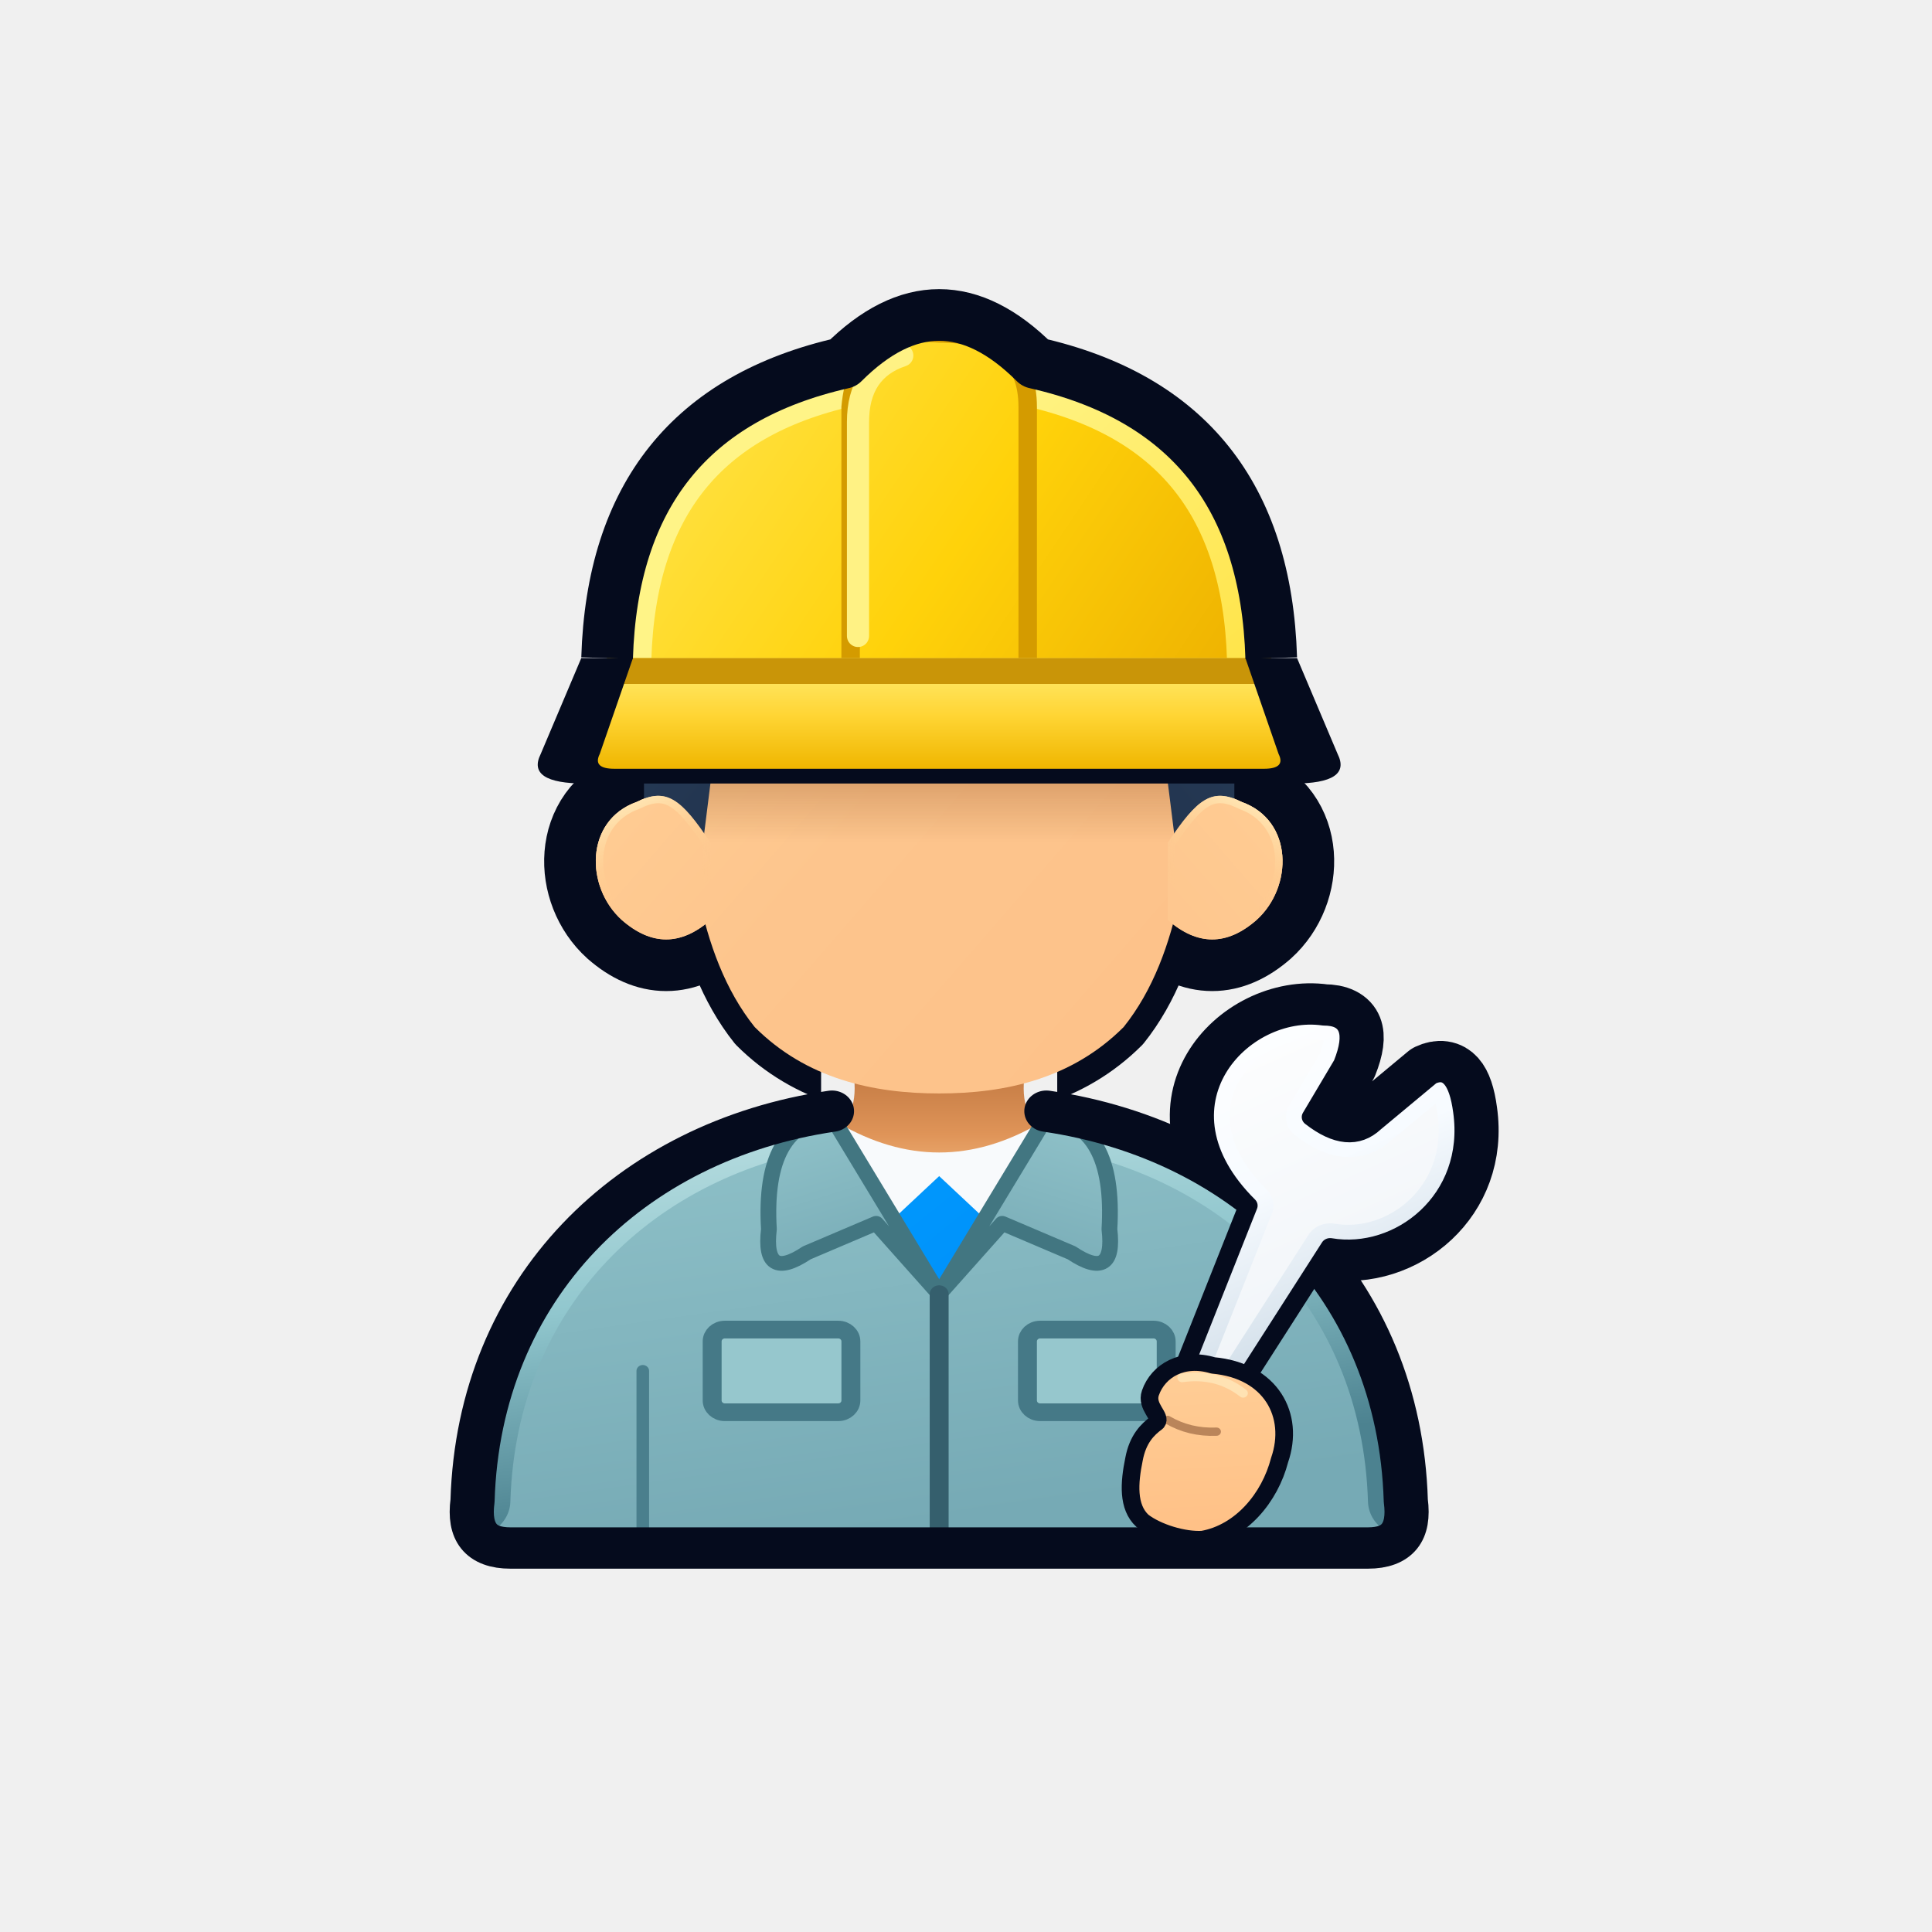
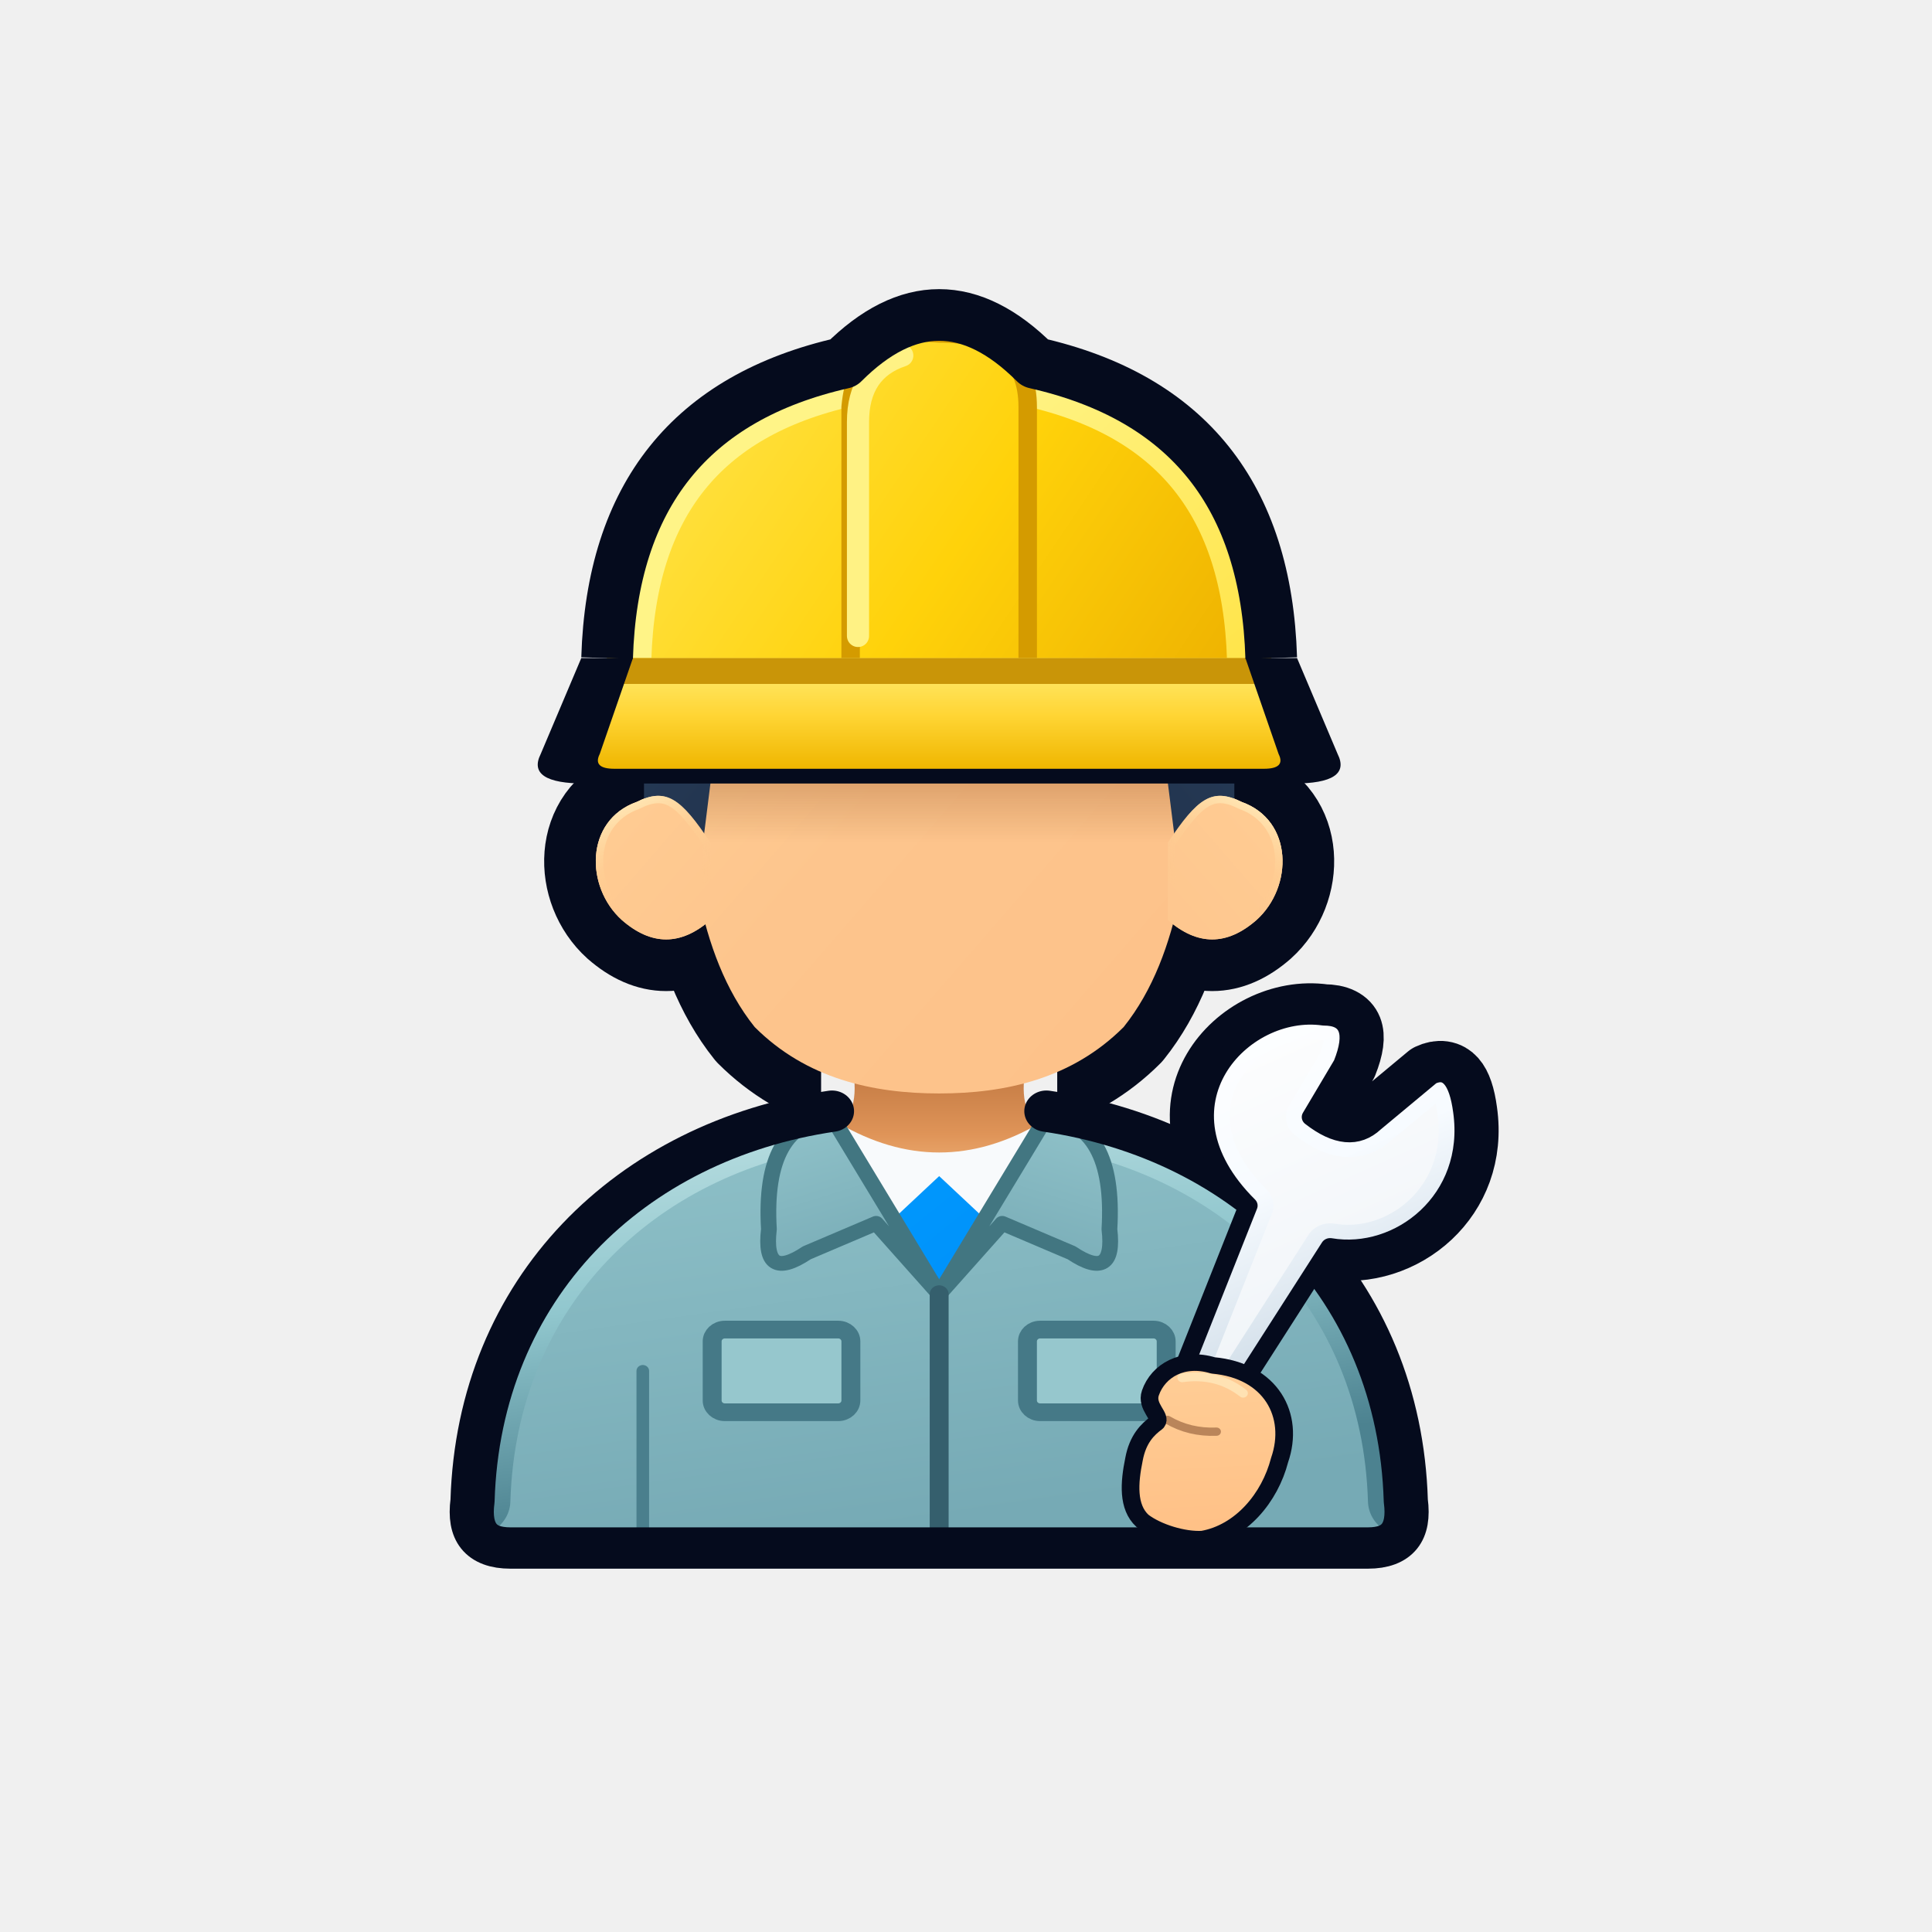
<svg xmlns="http://www.w3.org/2000/svg" width="288" height="288" viewBox="0 0 288 288" role="img" aria-labelledby="field-worker-title">
  <defs>
    <linearGradient id="field-worker-white" gradientUnits="objectBoundingBox" x1="0" y1="0" x2="0.3" y2="1">
      <stop offset="0" stop-color="#ffffff" stop-opacity="1" />
      <stop offset="1" stop-color="#edf2f7" stop-opacity="1" />
    </linearGradient>
    <linearGradient id="field-worker-white-edge" gradientUnits="objectBoundingBox" x1="0" y1="0" x2="0.3" y2="1">
      <stop offset="0" stop-color="#ffffff" stop-opacity="1" />
      <stop offset="0.45" stop-color="#f7fbff" stop-opacity="1" />
      <stop offset="1" stop-color="#bfd0de" stop-opacity="1" />
    </linearGradient>
    <linearGradient id="field-worker-blue" gradientUnits="userSpaceOnUse" x1="96" y1="93" x2="192" y2="205">
      <stop offset="0" stop-color="#10c4fb" stop-opacity="1" />
      <stop offset="0.45" stop-color="#009cff" stop-opacity="1" />
      <stop offset="1" stop-color="#0085f4" stop-opacity="1" />
    </linearGradient>
    <linearGradient id="field-worker-gold-edge" gradientUnits="userSpaceOnUse" x1="100" y1="100" x2="187" y2="206">
      <stop offset="0" stop-color="#fff487" stop-opacity="1" />
      <stop offset="0.5" stop-color="#ffdf35" stop-opacity="1" />
      <stop offset="1" stop-color="#ecac00" stop-opacity="1" />
    </linearGradient>
    <linearGradient id="field-worker-skin" gradientUnits="objectBoundingBox" x1="0" y1="0" x2="0.3" y2="1">
      <stop offset="0" stop-color="#ffcf98" stop-opacity="1" />
      <stop offset="1" stop-color="#ffc187" stop-opacity="1" />
    </linearGradient>
    <linearGradient id="field-worker-uniform" gradientUnits="objectBoundingBox" x1="0" y1="0" x2="0.3" y2="1">
      <stop offset="0" stop-color="#91c3ca" stop-opacity="1" />
      <stop offset="1" stop-color="#76aab5" stop-opacity="1" />
    </linearGradient>
    <linearGradient id="field-worker-uniform-edge" gradientUnits="objectBoundingBox" x1="0" y1="0" x2="0.3" y2="1">
      <stop offset="0" stop-color="#c2e3e5" stop-opacity="1" />
      <stop offset="0.5" stop-color="#91c7ce" stop-opacity="1" />
      <stop offset="1" stop-color="#4c8290" stop-opacity="1" />
    </linearGradient>
    <path id="field-worker-body" d="M140 156 C99 154 67 183 66 223 Q65 231 72 231 H208 Q215 231 214 223 C213 183 181 154 140 156 Z" />
    <clipPath id="field-worker-body-clip">
      <use href="#field-worker-body" />
    </clipPath>
    <path id="field-worker-helmet" d="M95 99 Q96 66 127 59 Q140 46 153 59 Q184 66 185 99 Z" />
    <clipPath id="field-worker-helmet-clip">
      <use href="#field-worker-helmet" />
    </clipPath>
    <path id="field-worker-brim" d="M95 99 H185 L190 112 Q192 115 188 115 H92 Q88 115 90 112Z" />
    <path id="field-worker-wrench" d="M176 208 L189 173 C173 156 188 139 201 141 Q207 141 204 149 L199 158 Q205 163 209 159 L218 151 Q222 149 223 157 C225 172 213 182 202 180 L181 215 Q179 218 177 216 Q175 213 176 208 Z" />
    <clipPath id="field-worker-wrench-clip">
      <use href="#field-worker-wrench" />
    </clipPath>
    <path id="field-worker-hand" d="M179 200 C188 198 194 204 194 212 C194.5 218.5 192 225.5 186.5 228.5 C183.7 229.6 179.3 229.6 176.5 228.5 C173.5 227 172.5 223 172 219 C171.5 215.5 172.5 213.5 173.5 212 C174 210.7 171 210 171 207.5 C171 203.5 174 200 179 200 Z" />
    <clipPath id="field-worker-hand-clip">
      <use href="#field-worker-hand" />
    </clipPath>
    <path id="field-worker-person-face" d="M144 86 C125 86 110 93 109 111 C110 124 111 139 119 149 C126 156 135 158 144 158 C153 158 162 156 169 149 C177 139 178 124 179 111 C178 93 163 86 144 86 Z" />
    <path id="field-worker-person-neck" d="M144 144 C139 144 134 145 130 148 C131 153 131 157 128 160 C132 164 139 168 144 168 C149 168 156 164 160 160 C157 157 157 153 158 148 C154 145 149 144 144 144 Z" />
    <linearGradient id="field-worker-person-skin-paint" gradientUnits="userSpaceOnUse" x1="115" y1="105" x2="168" y2="151">
      <stop offset="0" stop-color="#ffcb92" />
      <stop offset=".35" stop-color="#fdc58d" />
      <stop offset="1" stop-color="#fdc28a" />
    </linearGradient>
    <linearGradient id="field-worker-person-neck-paint" gradientUnits="userSpaceOnUse" x1="144" y1="151" x2="144" y2="169">
      <stop offset="0" stop-color="#c57c45" />
      <stop offset=".55" stop-color="#df9458" />
      <stop offset="1" stop-color="#f3b47a" />
    </linearGradient>
    <linearGradient id="field-worker-person-hair-paint" gradientUnits="userSpaceOnUse" x1="112" y1="65" x2="164" y2="109">
      <stop offset="0" stop-color="#293e5b" />
      <stop offset=".45" stop-color="#243752" />
      <stop offset="1" stop-color="#1b2d45" />
    </linearGradient>
    <path id="field-worker-person-ear-left" d="M113 124 C109 118 107 116.5 103 118.5 C96 121 96 130 101 134.5 C105 138 109 138 113 134.5 Z" />
    <linearGradient id="field-worker-person-ear-bevel" gradientUnits="userSpaceOnUse" x1="101" y1="119" x2="107" y2="132">
      <stop offset="0" stop-color="#ffe7b5" stop-opacity="0.95" />
      <stop offset="0.5" stop-color="#ffd599" stop-opacity="0.3" />
      <stop offset="1" stop-color="#fdc28a" stop-opacity="0" />
    </linearGradient>
    <clipPath id="field-worker-person-ear-clip">
      <use href="#field-worker-person-ear-left" />
    </clipPath>
    <linearGradient id="field-worker-helmet-yellow" gradientUnits="userSpaceOnUse" x1="104" y1="62" x2="177" y2="111">
      <stop offset="0" stop-color="#ffe348" />
      <stop offset="0.5" stop-color="#ffd20a" />
      <stop offset="1" stop-color="#edb000" />
    </linearGradient>
    <path id="field-worker-helmet-whole" d="M95 99 Q96 66 127 59 Q140 46 153 59 Q184 66 185 99 L190 112 Q192 115 188 115 H92 Q88 115 90 112Z" />
    <linearGradient id="field-worker-visor-yellow" gradientUnits="userSpaceOnUse" x1="140" y1="102" x2="140" y2="114">
      <stop offset="0" stop-color="#ffe45c" />
      <stop offset="0.4" stop-color="#ffd534" />
      <stop offset="1" stop-color="#efb600" />
    </linearGradient>
    <clipPath id="field-worker-helmet-whole-clip">
      <use href="#field-worker-helmet-whole" />
    </clipPath>
    <mask id="field-worker-person-neck-continuity" maskUnits="userSpaceOnUse" x="85" y="80" width="120" height="110">
      <rect x="85" y="80" width="120" height="110" fill="white" />
      <rect x="128" y="146" width="32" height="35" fill="black" />
    </mask>
    <mask id="field-worker-tool-exterior" maskUnits="userSpaceOnUse" x="0" y="0" width="288" height="288">
      <rect width="288" height="288" fill="white" />
      <use href="#field-worker-body" fill="black" />
    </mask>
    <clipPath id="field-worker-forehead-clip">
      <use href="#field-worker-person-face" />
    </clipPath>
    <linearGradient id="field-worker-brim-cast-shadow" gradientUnits="userSpaceOnUse" x1="144" y1="115" x2="144" y2="124">
      <stop offset="0" stop-color="#a96937" stop-opacity=".42" />
      <stop offset=".45" stop-color="#a96937" stop-opacity=".22" />
      <stop offset="1" stop-color="#a96937" stop-opacity="0" />
    </linearGradient>
  </defs>
  <g stroke-linecap="round" stroke-linejoin="round">
    <g id="field-worker-torso-proportions" transform="translate(140 229) scale(0.94 0.88) translate(-140 -229)">
      <use href="#field-worker-body" fill="url(#field-worker-uniform)" />
      <path fill="none" stroke="url(#field-worker-uniform-edge)" stroke-width="12" clip-path="url(#field-worker-body-clip)" d="M123 157 C91 162 67 187 66 223 M214 223 C213 187 189 162 157 157" />
      <use href="#field-worker-person-neck" fill="url(#field-worker-person-neck-paint)" transform="translate(-4 0)" />
      <g id="field-worker-uniform-details" clip-path="url(#field-worker-body-clip)">
        <path d="M124 159 Q140 169 156 159 L140 188 Z" fill="#f8fafc" id="field-worker-shirt-center" />
        <path d="M140 168 L147 175 L140 188 L133 175 Z" fill="url(#field-worker-blue)" id="field-worker-tie-center" />
        <path d="M123 158 Q112 159 113 177 Q112 186 119 181 L130 176 L140 188 Z" fill="url(#field-worker-uniform)" stroke="#427681" stroke-width="2.5" id="field-worker-collar-left" />
        <path d="M123 158 Q112 159 113 177 Q112 186 119 181 L130 176 L140 188 Z" fill="url(#field-worker-uniform)" stroke="#427681" stroke-width="2.5" transform="translate(280 0) scale(-1 1)" id="field-worker-collar-right" />
        <path d="M140 188 V229" fill="none" stroke="#355f6d" stroke-width="3" />
        <path d="M93 201 V229 M187 201 V229" fill="none" stroke="#4a7f8d" stroke-width="2" />
        <rect x="104" y="194" width="22" height="14" rx="2" fill="#96c7cd" stroke="#457987" stroke-width="3" />
        <rect x="154" y="194" width="22" height="14" rx="2" fill="#96c7cd" stroke="#457987" stroke-width="3" />
      </g>
      <path fill="none" stroke="#050b1d" stroke-width="7" d="M123 157 C91 162 67 187 66 223 Q65 231 72 231 H208 Q215 231 214 223 C213 187 189 162 157 157" />
    </g>
    <g id="field-worker-employee-head" transform="translate(140 108) scale(1.1 1.1) translate(-140 -108) translate(-4 0)">
-       <use href="#field-worker-person-face" fill="url(#field-worker-person-skin-paint)" stroke="#050b1d" stroke-width="7" mask="url(#field-worker-person-neck-continuity)" />
+       <use href="#field-worker-person-face" fill="url(#field-worker-person-skin-paint)" stroke="#050b1d" stroke-width="14" mask="url(#field-worker-person-neck-continuity)" />
      <use href="#field-worker-person-ear-left" fill="url(#field-worker-person-skin-paint)" stroke="#050b1d" stroke-width="14" />
      <use href="#field-worker-person-ear-left" fill="url(#field-worker-person-skin-paint)" stroke="#050b1d" stroke-width="14" transform="translate(288 0) scale(-1 1)" />
      <use href="#field-worker-person-ear-left" fill="url(#field-worker-person-skin-paint)" />
      <use href="#field-worker-person-ear-left" fill="url(#field-worker-person-skin-paint)" transform="translate(288 0) scale(-1 1)" />
      <use href="#field-worker-person-face" fill="url(#field-worker-person-skin-paint)" />
      <rect id="field-worker-forehead-shadow" x="104" y="114" width="80" height="10" fill="url(#field-worker-brim-cast-shadow)" clip-path="url(#field-worker-forehead-clip)" />
      <path d="M104 108 H114 L112 124 Q109 118 104 118Z" fill="url(#field-worker-person-hair-paint)" transform="" />
      <use href="#field-worker-person-ear-left" fill="url(#field-worker-person-skin-paint)" transform="" />
      <use href="#field-worker-person-ear-left" fill="none" stroke="url(#field-worker-person-ear-bevel)" stroke-width="2" clip-path="url(#field-worker-person-ear-clip)" transform="" />
      <path d="M104 108 H114 L112 124 Q109 118 104 118Z" fill="url(#field-worker-person-hair-paint)" transform="translate(288 0) scale(-1 1)" />
      <use href="#field-worker-person-ear-left" fill="url(#field-worker-person-skin-paint)" transform="translate(288 0) scale(-1 1)" />
      <use href="#field-worker-person-ear-left" fill="none" stroke="url(#field-worker-person-ear-bevel)" stroke-width="2" clip-path="url(#field-worker-person-ear-clip)" transform="translate(288 0) scale(-1 1)" />
    </g>
    <g id="field-worker-unified-helmet" transform="translate(140 108) scale(1.1 1.1) translate(-140 -108)">
      <use href="#field-worker-helmet-whole" fill="url(#field-worker-helmet-yellow)" />
      <path d="M95 99 Q96 66 127 59 Q140 46 153 59 Q184 66 185 99" fill="none" stroke="url(#field-worker-gold-edge)" stroke-width="12" clip-path="url(#field-worker-helmet-clip)" />
      <path d="M128 102 V65 Q129 54 140 55 Q152 55 152 65 V102" fill="url(#field-worker-helmet-yellow)" stroke="#d49b00" stroke-width="2.5" />
      <path d="M129 96 V67 Q129 60 135 58" fill="none" stroke="#fff284" stroke-width="3" />
      <use href="#field-worker-brim" fill="url(#field-worker-visor-yellow)" />
      <path d="M95 100.75 H185" id="field-worker-helmet-join" fill="none" stroke="#c99508" stroke-width="3.5" stroke-linecap="butt" clip-path="url(#field-worker-helmet-whole-clip)" />
      <path d="M95 99 Q96 66 127 59 Q140 46 153 59 Q184 66 185 99" fill="none" stroke="#050b1d" stroke-width="7" stroke-linecap="butt" id="field-worker-helmet-dome-outline" />
      <path id="field-worker-flared-brim-outline" d="M91.5 99 L86 112 Q84 116 92 116 H188 Q196 116 194 112 L188.5 99 H181.5 L186 112 Q187 114 184 114 H96 Q93 114 94 112 L98.5 99Z" fill="#050b1d" />
    </g>
    <g id="field-worker-tools-proportions" transform="translate(140 229) scale(0.94 0.88) translate(-140 -229)">
      <use href="#field-worker-wrench" fill="none" stroke="#050b1d" stroke-width="11" mask="url(#field-worker-tool-exterior)" />
      <use href="#field-worker-wrench" fill="url(#field-worker-white)" />
      <use href="#field-worker-wrench" fill="none" stroke="url(#field-worker-white-edge)" stroke-width="8" clip-path="url(#field-worker-wrench-clip)" />
      <use href="#field-worker-wrench" fill="none" stroke="#050b1d" stroke-width="3" />
      <g id="field-worker-hand-grip-angle" transform="rotate(18 181 214)">
        <use href="#field-worker-hand" fill="url(#field-worker-skin)" />
        <path d="M175 203.5 Q180 201 185 203" fill="none" stroke="#ffe2b3" stroke-width="1.5" stroke-linecap="round" clip-path="url(#field-worker-hand-clip)" />
        <path id="field-worker-hand-fold" d="M175 211 Q179 212 183 210.5" fill="none" stroke="#ba855a" stroke-width="1.4" stroke-linecap="round" />
        <use href="#field-worker-hand" fill="none" stroke="#050b1d" stroke-width="2.8" />
      </g>
    </g>
  </g>
</svg>
